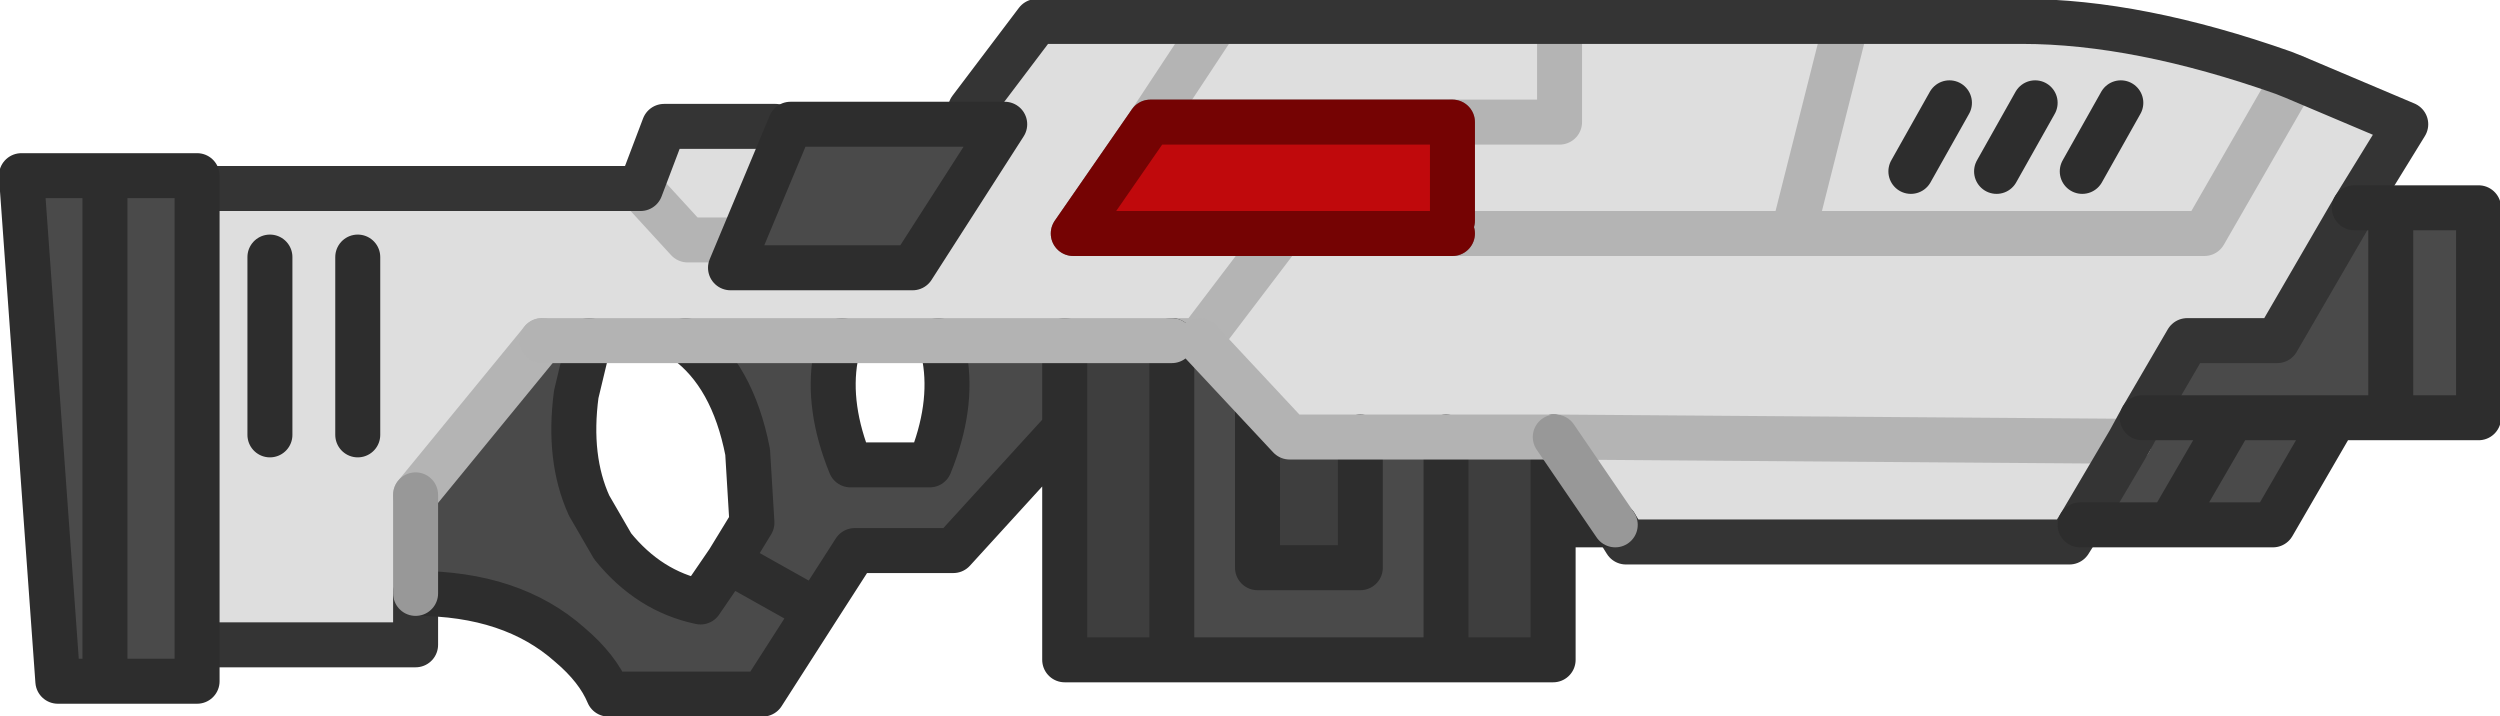
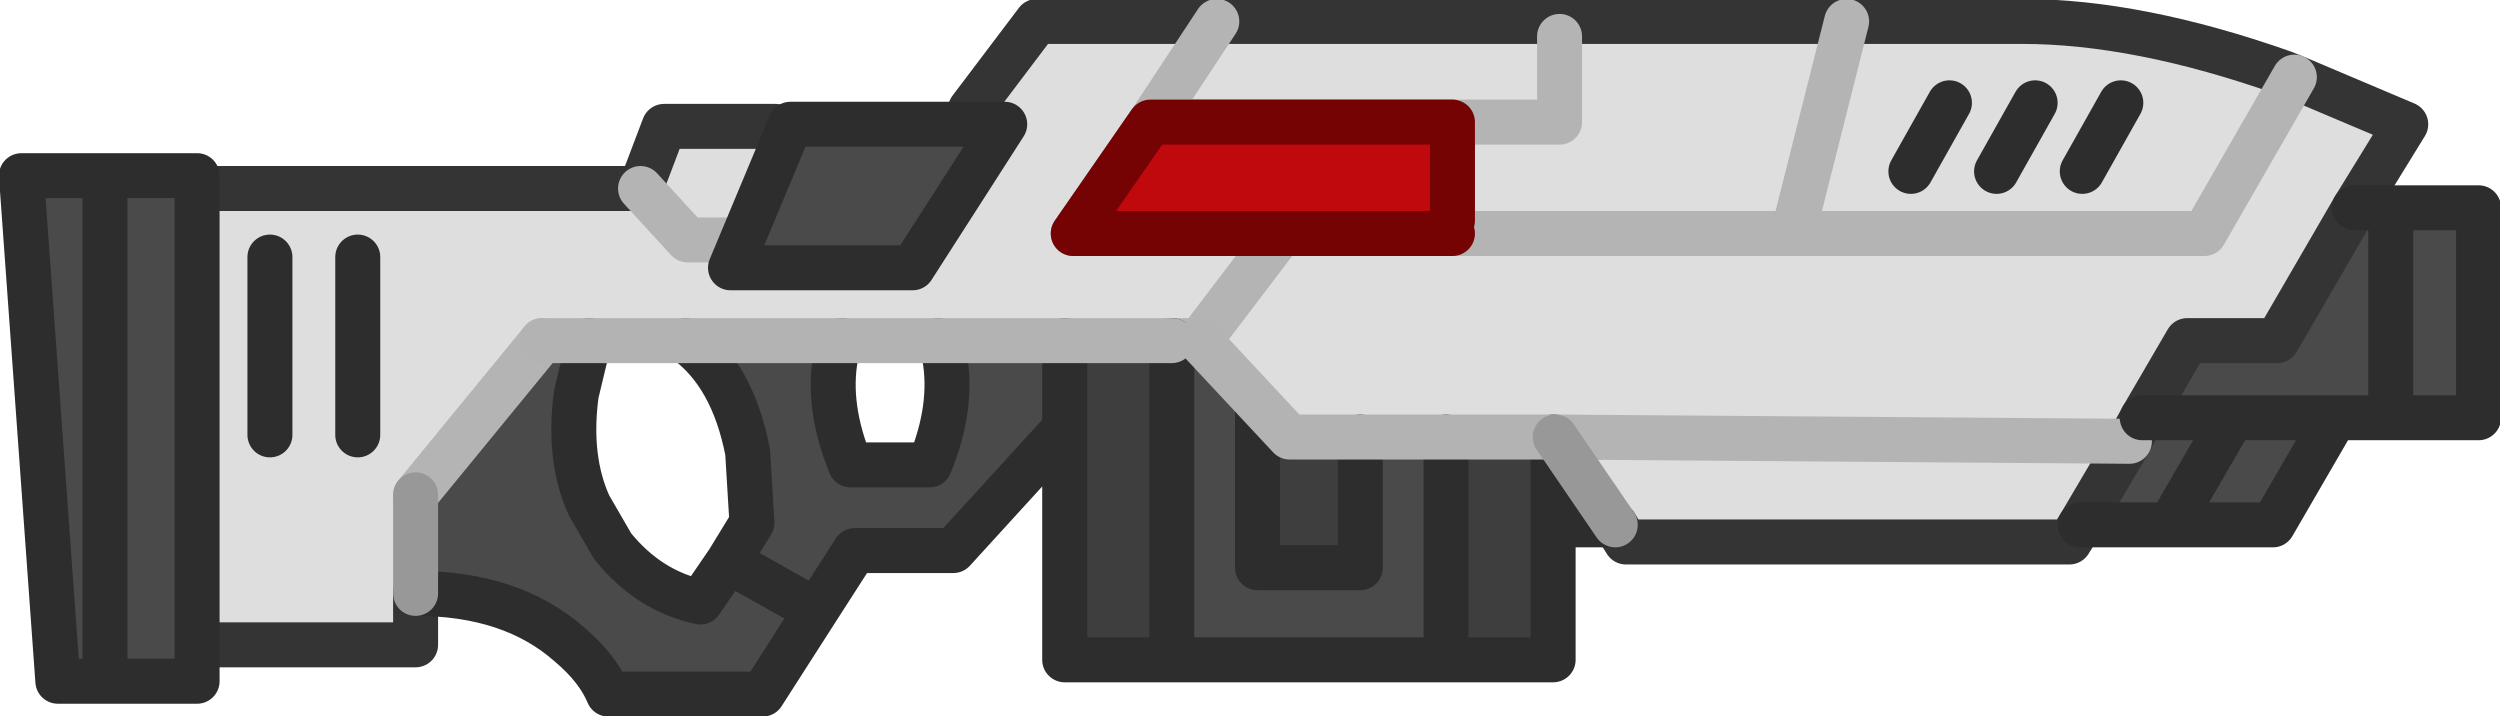
<svg xmlns="http://www.w3.org/2000/svg" height="16.7px" width="58.35px">
  <g transform="matrix(1.0, 0.0, 0.0, 1.0, 21.75, 6.25)">
-     <path d="M0.9 -3.7 L2.45 -5.75 6.65 -5.75 5.1 -3.4 6.65 -5.75 21.35 -5.75 25.45 -5.75 Q28.15 -5.75 31.55 -4.55 L31.8 -4.45 34.4 -3.35 33.2 -1.4 31.4 1.7 29.3 1.7 28.25 3.5 27.95 4.05 26.8 6.0 26.55 6.4 16.2 6.4 15.95 6.0 14.55 3.95 27.95 4.05 14.55 3.95 14.5 3.95 12.0 3.95 10.0 3.95 8.35 3.95 6.25 1.7 5.9 1.7 5.6 1.7 3.1 1.7 0.15 1.7 -2.1 1.7 -5.75 1.7 -8.0 1.7 -9.1 1.7 -12.05 5.3 -12.05 7.6 -12.05 8.8 -17.3 8.8 -17.3 -1.85 -6.8 -1.85 -5.7 -0.65 -4.7 -0.65 -5.7 -0.65 -6.8 -1.85 -6.25 -3.3 -3.65 -3.3 -4.7 -0.65 -4.85 -0.35 -0.6 -0.35 1.55 -3.7 0.9 -3.7 M8.15 -0.8 L6.25 1.7 8.15 -0.8 12.15 -0.8 12.15 -1.1 12.15 -3.4 14.65 -3.4 14.65 -5.4 14.65 -3.4 12.15 -3.4 5.1 -3.4 3.3 -0.8 8.15 -0.8 M21.35 -5.75 L20.1 -0.8 12.15 -0.8 20.1 -0.8 21.35 -5.75 M22.85 -2.25 L23.75 -3.85 22.85 -2.25 M24.85 -2.25 L25.75 -3.85 24.85 -2.25 M26.85 -2.25 L27.75 -3.85 26.85 -2.25 M20.1 -0.8 L29.7 -0.8 31.8 -4.45 29.7 -0.8 20.1 -0.8 M-13.4 -0.25 L-13.4 3.9 -13.4 -0.25 M-15.45 -0.25 L-15.45 3.9 -15.45 -0.25" fill="#dedede" fill-rule="evenodd" stroke="none" />
+     <path d="M6.65 -5.75 L5.1 -3.4 6.65 -5.75 21.35 -5.75 20.1 -0.8 12.15 -0.8 20.1 -0.8 21.35 -5.75 25.45 -5.75 Q28.15 -5.75 31.55 -4.55 L31.8 -4.45 34.4 -3.35 33.2 -1.4 31.4 1.7 29.3 1.7 28.25 3.5 27.95 4.05 26.8 6.0 26.55 6.4 16.2 6.4 15.95 6.0 14.55 3.95 27.95 4.05 14.55 3.95 14.5 3.95 12.0 3.95 10.0 3.95 8.35 3.95 6.25 1.7 5.9 1.7 5.6 1.7 3.1 1.7 0.15 1.7 -2.1 1.7 -5.75 1.7 -8.0 1.7 -9.1 1.7 -12.05 5.3 -12.05 7.6 -12.05 8.8 -17.3 8.8 -17.3 -1.85 -6.8 -1.85 -5.7 -0.65 -4.7 -0.65 -5.7 -0.65 -6.8 -1.85 -6.25 -3.3 -3.65 -3.3 -4.7 -0.65 -4.85 -0.35 -0.6 -0.35 1.55 -3.7 0.9 -3.7 2.45 -5.75 6.65 -5.75 M8.15 -0.8 L6.25 1.7 8.15 -0.8 12.15 -0.8 12.15 -1.1 12.15 -3.4 5.1 -3.4 3.3 -0.8 8.15 -0.8 M14.65 -5.4 L14.65 -3.4 12.15 -3.4 14.65 -3.4 14.65 -5.4 M22.85 -2.25 L23.75 -3.85 22.85 -2.25 M24.85 -2.25 L25.75 -3.85 24.85 -2.25 M26.85 -2.25 L27.75 -3.85 26.85 -2.25 M20.1 -0.8 L29.7 -0.8 31.8 -4.45 29.7 -0.8 20.1 -0.8 M-13.4 -0.25 L-13.4 3.9 -13.4 -0.25 M-15.45 -0.25 L-15.45 3.9 -15.45 -0.25" fill="#dedede" fill-rule="evenodd" stroke="none" />
    <path d="M8.15 -0.8 L3.3 -0.8 5.1 -3.4 12.15 -3.4 12.15 -1.1 12.15 -0.8 8.15 -0.8" fill="#999999" fill-rule="evenodd" stroke="none" />
    <path d="M-12.05 7.6 L-12.05 5.3 -9.1 1.7 -8.0 1.7 -8.3 2.95 Q-8.5 4.45 -8.0 5.55 L-7.45 6.5 Q-6.6 7.55 -5.4 7.8 L-4.75 6.85 -4.2 5.95 -4.3 4.3 Q-4.65 2.5 -5.75 1.7 L-2.1 1.7 -2.25 2.1 Q-2.45 3.25 -1.9 4.6 L-0.05 4.6 Q0.5 3.25 0.3 2.1 L0.15 1.7 3.1 1.7 3.1 3.75 0.5 6.6 -1.8 6.6 -2.7 8.0 -3.95 9.95 -7.55 9.95 Q-7.8 9.35 -8.45 8.8 -9.8 7.6 -12.05 7.6 M5.6 1.7 L5.9 1.7 7.6 3.25 7.6 7.0 10.0 7.0 10.0 3.95 12.0 3.95 12.0 9.15 5.6 9.15 5.6 1.7 M33.2 -1.4 L36.1 -1.4 36.1 3.5 32.75 3.5 31.3 6.0 28.9 6.0 26.8 6.0 27.95 4.05 28.25 3.5 29.3 1.7 31.4 1.7 33.2 -1.4 M15.95 6.0 L14.5 6.0 14.5 3.95 14.55 3.95 15.95 6.0 M30.35 3.5 L28.25 3.5 30.35 3.5 32.75 3.5 30.35 3.5 28.9 6.0 30.35 3.5 M34.05 -1.15 L34.05 3.2 34.05 -1.15 M-2.7 8.0 L-4.75 6.85 -2.7 8.0" fill="#4a4a4a" fill-rule="evenodd" stroke="none" />
    <path d="M3.1 1.7 L5.6 1.7 5.6 9.15 3.1 9.15 3.1 3.75 3.1 1.7 M14.5 6.0 L14.5 9.15 12.0 9.15 12.0 3.95 14.5 3.95 14.5 6.0 M8.35 3.95 L10.0 3.95 10.0 7.0 7.6 7.0 7.6 3.25 8.35 3.95" fill="#3e3e3e" fill-rule="evenodd" stroke="none" />
    <path d="M5.9 1.7 L6.25 1.7 8.35 3.95 7.6 3.25 5.9 1.7" fill="#e6e6e6" fill-rule="evenodd" stroke="none" />
-     <path d="M-4.7 -0.65 L-5.7 -0.65 -6.8 -1.85 M-12.05 5.3 L-9.1 1.7 M5.6 1.7 L5.9 1.7 6.25 1.7 8.15 -0.8 M5.1 -3.4 L6.65 -5.75 M12.15 -0.8 L20.1 -0.8 21.35 -5.75 M12.15 -3.4 L14.65 -3.4 14.65 -5.4 M31.8 -4.45 L29.7 -0.8 20.1 -0.8 M27.95 4.05 L14.55 3.95 14.5 3.95" fill="none" stroke="#b4b4b4" stroke-linecap="round" stroke-linejoin="round" stroke-width="1.05" />
+     <path d="M6.65 -5.75 L2.45 -5.75 0.9 -3.7 M-6.8 -1.85 L-17.3 -1.85 M-17.3 8.8 L-12.05 8.8 -12.05 7.6 M21.35 -5.75 L6.65 -5.75 M31.8 -4.45 L31.55 -4.55 Q28.15 -5.75 25.45 -5.75 L21.35 -5.75 M33.2 -1.4 L34.4 -3.35 31.8 -4.45 M26.8 6.0 L26.55 6.4 16.2 6.4 15.95 6.0 M26.8 6.0 L27.95 4.05 28.25 3.5 29.3 1.7 31.4 1.7 33.2 -1.4 M-3.65 -3.3 L-6.25 -3.3 -6.8 -1.85" fill="none" stroke="#343434" stroke-linecap="round" stroke-linejoin="round" stroke-width="1.05" />
    <path d="M8.15 -0.8 L3.3 -0.8 5.1 -3.4 12.15 -3.4 12.15 -1.1 M12.15 -0.8 L8.15 -0.8" fill="none" stroke="#7b7b7b" stroke-linecap="round" stroke-linejoin="round" stroke-width="1.05" />
-     <path d="M6.65 -5.75 L2.45 -5.75 0.9 -3.7 M-6.8 -1.85 L-17.3 -1.85 M-17.3 8.8 L-12.05 8.8 -12.05 7.6 M6.65 -5.75 L21.35 -5.75 25.45 -5.75 Q28.15 -5.75 31.55 -4.55 L31.8 -4.45 34.4 -3.35 33.2 -1.4 31.4 1.7 29.3 1.7 28.25 3.5 27.95 4.05 26.8 6.0 26.55 6.4 16.2 6.4 15.95 6.0 M-3.65 -3.3 L-6.25 -3.3 -6.8 -1.85" fill="none" stroke="#343434" stroke-linecap="round" stroke-linejoin="round" stroke-width="1.05" />
-     <path d="M33.2 -1.4 L36.1 -1.4 36.1 3.5 32.75 3.5 31.3 6.0 28.9 6.0 26.8 6.0 M15.95 6.0 L14.5 6.0 14.5 9.15 12.0 9.15 5.6 9.15 3.1 9.15 3.1 3.75 0.5 6.6 -1.8 6.6 -2.7 8.0 -3.95 9.95 -7.55 9.95 Q-7.8 9.35 -8.45 8.8 -9.8 7.6 -12.05 7.6 M27.75 -3.85 L26.85 -2.25 M25.75 -3.85 L24.85 -2.25 M23.75 -3.85 L22.85 -2.25 M32.75 3.5 L30.35 3.5 28.9 6.0 M28.25 3.5 L30.35 3.5 M12.0 3.95 L12.0 9.15 M14.5 3.95 L14.5 6.0 M7.6 3.25 L7.6 7.0 10.0 7.0 10.0 3.95 M3.1 3.75 L3.1 1.7 M0.15 1.7 L0.3 2.1 Q0.5 3.25 -0.05 4.6 L-1.9 4.6 Q-2.45 3.25 -2.25 2.1 L-2.1 1.7 M5.6 1.7 L5.6 9.15 M34.05 3.2 L34.05 -1.15 M-5.75 1.7 Q-4.65 2.5 -4.3 4.3 L-4.2 5.95 -4.75 6.85 -2.7 8.0 M-4.75 6.85 L-5.4 7.8 Q-6.6 7.55 -7.45 6.5 L-8.0 5.55 Q-8.5 4.45 -8.3 2.95 L-8.0 1.7 M-15.45 3.9 L-15.45 -0.25 M-13.4 3.9 L-13.4 -0.25" fill="none" stroke="#2d2d2d" stroke-linecap="round" stroke-linejoin="round" stroke-width="1.05" />
+     <path d="M5.1 -3.4 L6.65 -5.75 M-4.7 -0.65 L-5.7 -0.65 -6.8 -1.85 M-12.05 5.3 L-9.1 1.7 M5.6 1.7 L5.9 1.7 6.25 1.7 8.15 -0.8 M12.15 -3.4 L14.65 -3.4 14.65 -5.4 M12.15 -0.8 L20.1 -0.8 21.35 -5.75 M31.8 -4.45 L29.7 -0.8 20.1 -0.8 M27.95 4.05 L14.55 3.95 14.5 3.95" fill="none" stroke="#b4b4b4" stroke-linecap="round" stroke-linejoin="round" stroke-width="1.05" />
+     <path d="M27.75 -3.85 L26.85 -2.25 M25.75 -3.85 L24.85 -2.25 M23.75 -3.85 L22.85 -2.25 M33.2 -1.4 L36.1 -1.4 36.1 3.5 32.75 3.5 31.3 6.0 28.9 6.0 26.8 6.0 M15.95 6.0 L14.5 6.0 14.5 9.15 12.0 9.15 5.6 9.15 3.1 9.15 3.1 3.75 0.5 6.6 -1.8 6.6 -2.7 8.0 -3.95 9.95 -7.55 9.95 Q-7.8 9.35 -8.45 8.8 -9.8 7.6 -12.05 7.6 M32.75 3.5 L30.35 3.5 28.9 6.0 M28.25 3.5 L30.35 3.5 M12.0 3.95 L12.0 9.15 M14.5 3.95 L14.5 6.0 M7.6 3.25 L7.6 7.0 10.0 7.0 10.0 3.95 M3.1 3.75 L3.1 1.7 M0.15 1.7 L0.3 2.1 Q0.5 3.25 -0.05 4.6 L-1.9 4.6 Q-2.45 3.25 -2.25 2.1 L-2.1 1.7 M5.6 1.7 L5.6 9.15 M34.05 3.2 L34.05 -1.15 M-5.75 1.7 Q-4.65 2.5 -4.3 4.3 L-4.2 5.95 -4.75 6.85 -2.7 8.0 M-4.75 6.85 L-5.4 7.8 Q-6.6 7.55 -7.45 6.5 L-8.0 5.55 Q-8.5 4.45 -8.3 2.95 L-8.0 1.7 M-15.45 3.9 L-15.45 -0.25 M-13.4 3.9 L-13.4 -0.25" fill="none" stroke="#2d2d2d" stroke-linecap="round" stroke-linejoin="round" stroke-width="1.05" />
    <path d="M-9.1 1.7 L-8.0 1.7 -5.75 1.7 -2.1 1.7 0.15 1.7 3.1 1.7 5.6 1.7 M14.5 3.95 L12.0 3.95 10.0 3.95 8.35 3.95 6.25 1.7" fill="none" stroke="#b3b3b3" stroke-linecap="round" stroke-linejoin="round" stroke-width="1.05" />
    <path d="M-12.05 7.6 L-12.05 5.3 M14.55 3.95 L15.95 6.0" fill="none" stroke="#989898" stroke-linecap="round" stroke-linejoin="round" stroke-width="1.05" />
    <path d="M-19.3 9.65 L-20.4 9.65 -21.25 -2.15 -19.3 -2.15 -17.15 -2.15 -17.15 9.65 -19.3 9.65 -19.3 -2.15 -19.3 9.65 M-4.7 0.0 L-3.3 -3.35 1.7 -3.35 -0.45 0.0 -4.7 0.0" fill="#4a4a4a" fill-rule="evenodd" stroke="none" />
    <path d="M-19.3 9.65 L-20.4 9.65 -21.25 -2.15 -19.3 -2.15 -17.15 -2.15 -17.15 9.65 -19.3 9.65 -19.3 -2.15 M-4.7 0.0 L-3.3 -3.35 1.7 -3.35 -0.45 0.0 -4.7 0.0 Z" fill="none" stroke="#2d2d2d" stroke-linecap="round" stroke-linejoin="round" stroke-width="1.05" />
-     <path d="M12.15 -1.1 L12.15 -0.8 3.3 -0.8 5.1 -3.4 12.15 -3.4 12.15 -1.1" fill="#c0090c" fill-rule="evenodd" stroke="none" />
+     <path d="M12.15 -0.8 L3.3 -0.8 5.1 -3.4 12.15 -3.4 12.15 -1.1 12.15 -0.8" fill="#c0090c" fill-rule="evenodd" stroke="none" />
    <path d="M12.15 -0.8 L3.3 -0.8 5.1 -3.4 12.15 -3.4 12.15 -1.1" fill="none" stroke="#750303" stroke-linecap="round" stroke-linejoin="round" stroke-width="1.05" />
  </g>
</svg>
